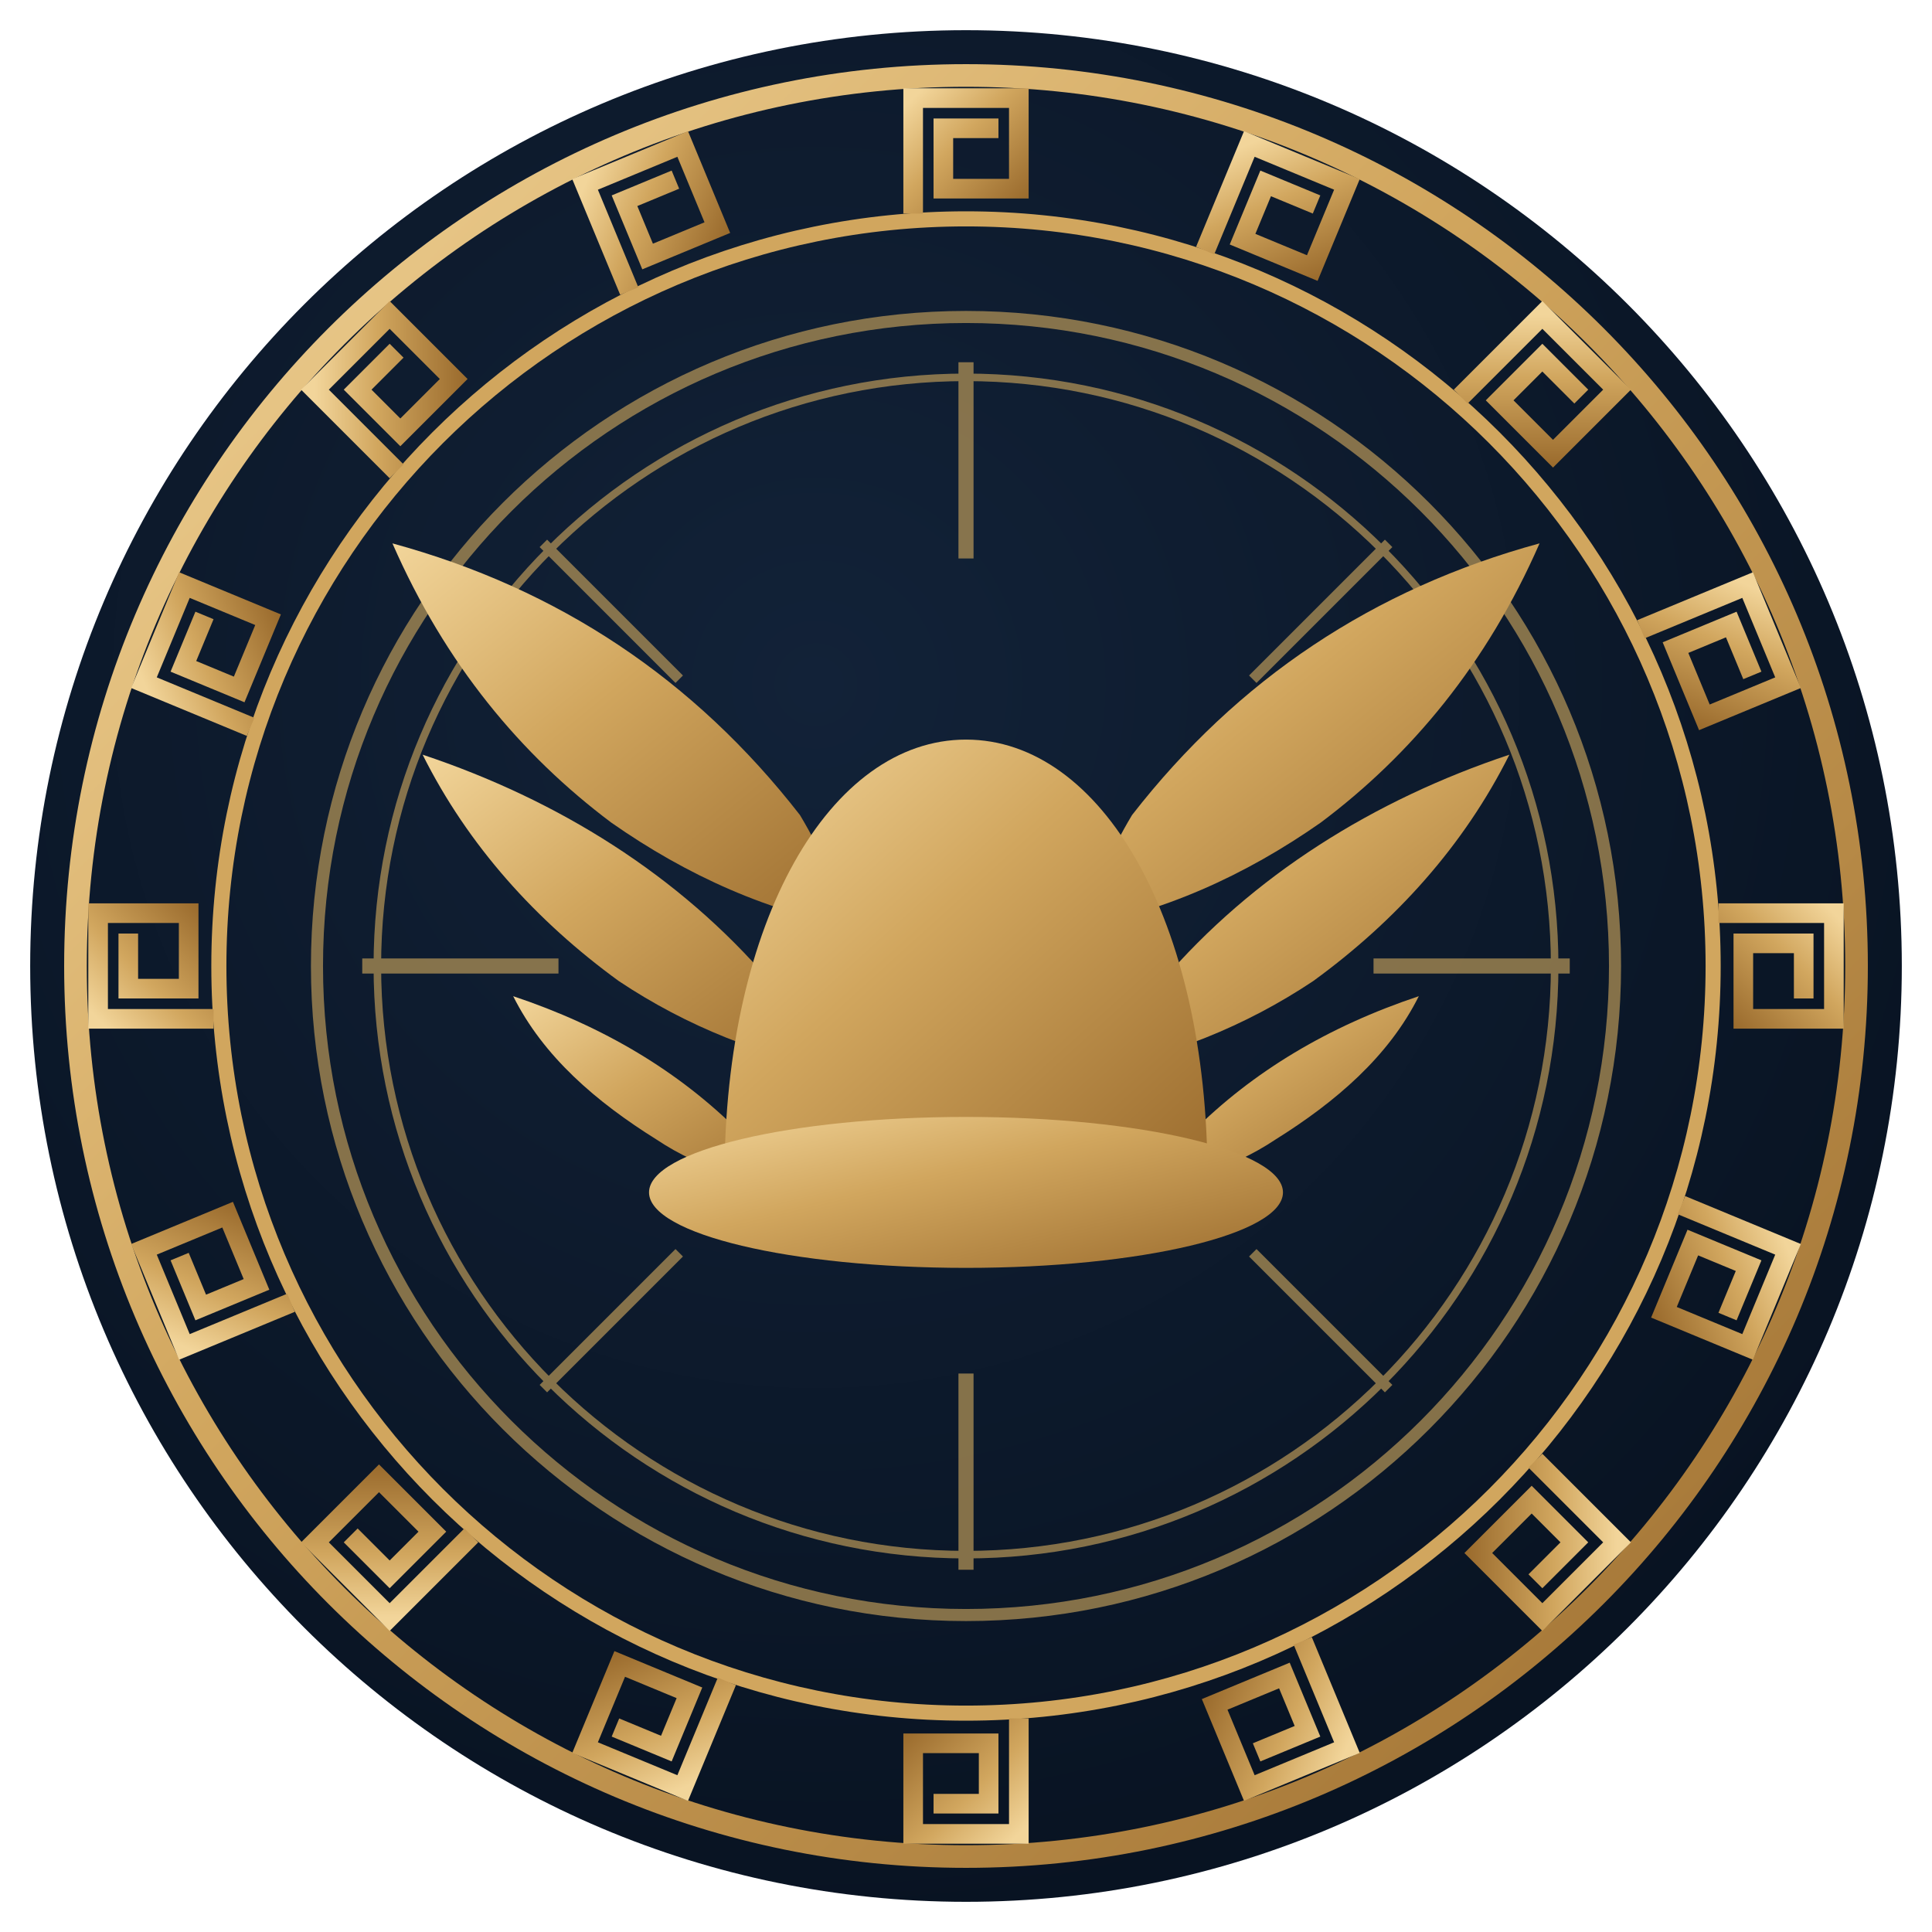
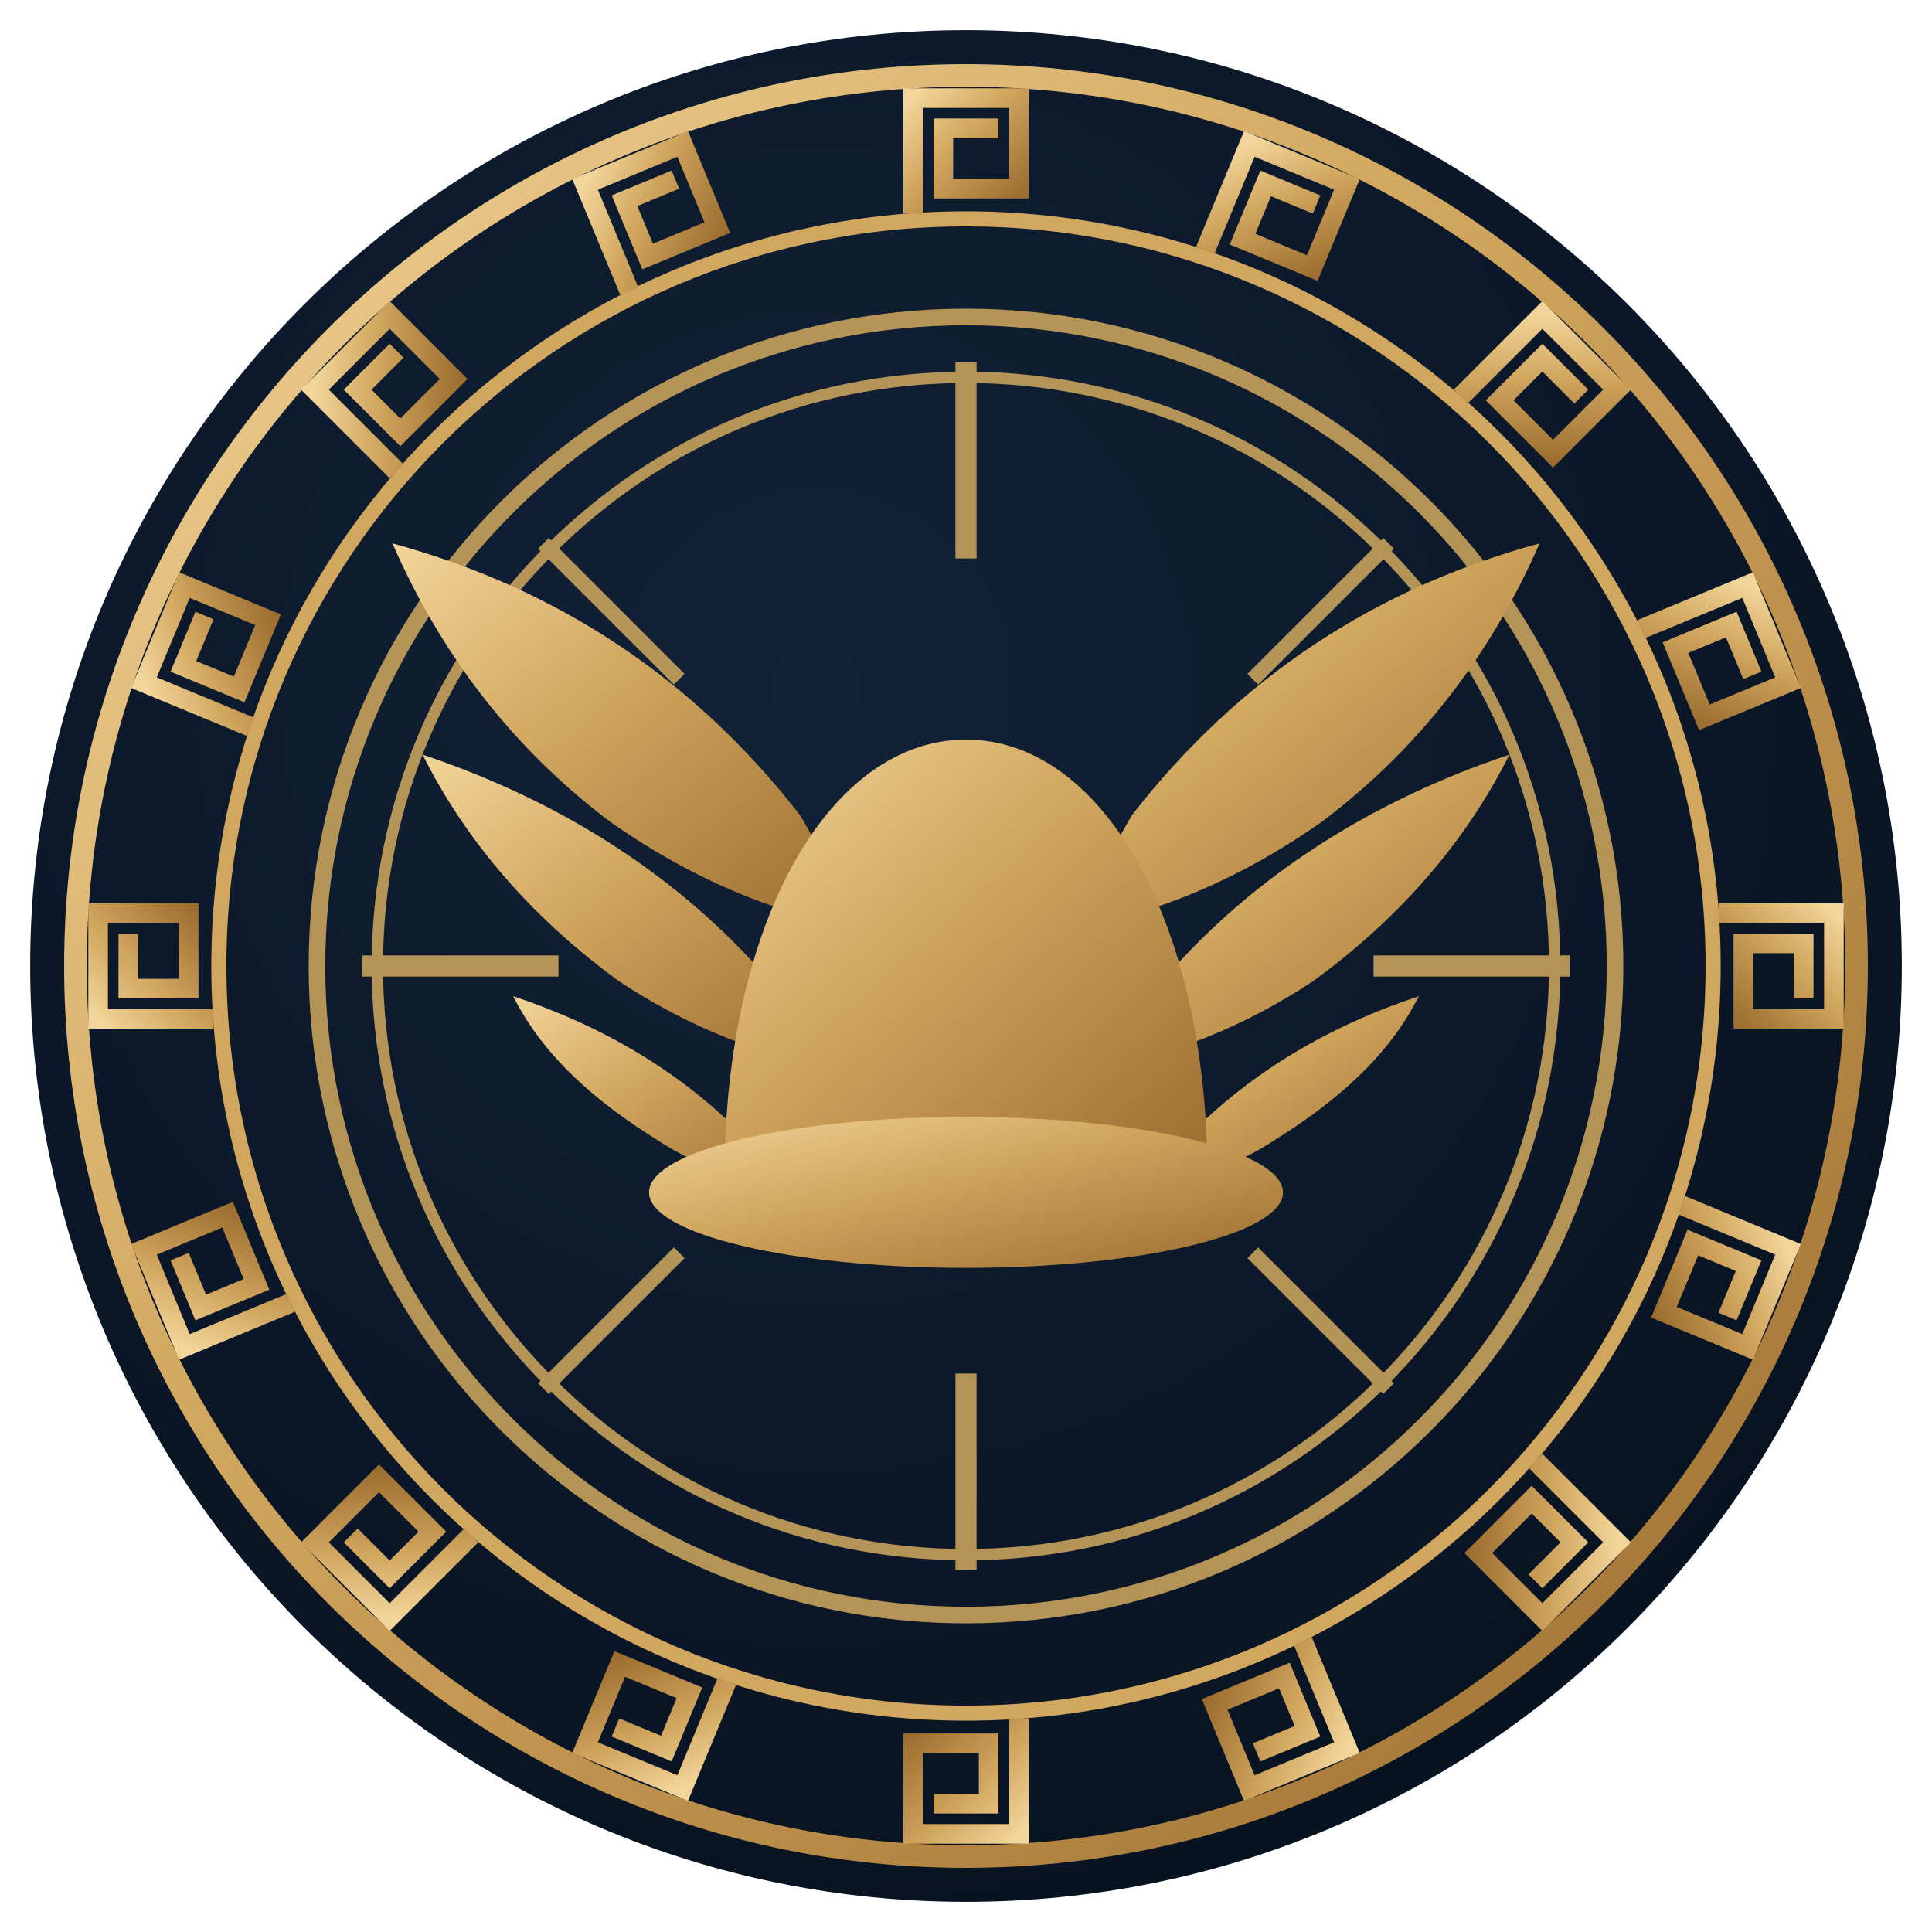
<svg xmlns="http://www.w3.org/2000/svg" viewBox="0 0 256 256" role="img" aria-labelledby="title desc">
  <defs>
    <radialGradient id="bg" cx="42%" cy="35%" r="75%">
      <stop offset="0" stop-color="#122238" />
      <stop offset="1" stop-color="#07111f" />
    </radialGradient>
    <linearGradient id="gold" x1="0" y1="0" x2="1" y2="1">
      <stop offset="0" stop-color="#f2d59a" />
      <stop offset=".42" stop-color="#d1a65e" />
      <stop offset="1" stop-color="#9b6c2e" />
    </linearGradient>
    <g id="k2" fill="none" stroke="url(#gold)" stroke-width="2.6" stroke-linecap="square">
      <path d="M-7 7V-7h14v12h-10V-3h6" />
    </g>
  </defs>
  <circle cx="128" cy="128" r="124" fill="url(#bg)" />
  <circle cx="128" cy="128" r="118" fill="none" stroke="url(#gold)" stroke-width="3" />
  <circle cx="128" cy="128" r="99" fill="none" stroke="#d1a65e" stroke-width="2" />
  <g>
    <use href="#k2" transform="rotate(0 128 128) translate(128 20)" />
    <use href="#k2" transform="rotate(22.5 128 128) translate(128 20)" />
    <use href="#k2" transform="rotate(45 128 128) translate(128 20)" />
    <use href="#k2" transform="rotate(67.5 128 128) translate(128 20)" />
    <use href="#k2" transform="rotate(90 128 128) translate(128 20)" />
    <use href="#k2" transform="rotate(112.5 128 128) translate(128 20)" />
    <use href="#k2" transform="rotate(135 128 128) translate(128 20)" />
    <use href="#k2" transform="rotate(157.5 128 128) translate(128 20)" />
    <use href="#k2" transform="rotate(180 128 128) translate(128 20)" />
    <use href="#k2" transform="rotate(202.5 128 128) translate(128 20)" />
    <use href="#k2" transform="rotate(225 128 128) translate(128 20)" />
    <use href="#k2" transform="rotate(247.5 128 128) translate(128 20)" />
    <use href="#k2" transform="rotate(270 128 128) translate(128 20)" />
    <use href="#k2" transform="rotate(292.5 128 128) translate(128 20)" />
    <use href="#k2" transform="rotate(315 128 128) translate(128 20)" />
    <use href="#k2" transform="rotate(337.5 128 128) translate(128 20)" />
  </g>
-   <g fill="none" stroke="#c6a15b" opacity=".65">
-     <circle cx="128" cy="128" r="86" stroke-width="1.6" />
-     <circle cx="128" cy="128" r="78" stroke-width="1" />
-     <path d="M128 48v26M128 182v26M48 128h26M182 128h26" stroke-width="2" />
-     <path d="M72 72l18 18M184 72l-18 18M72 184l18-18M184 184l-18-18" stroke-width="1.4" />
+   <g fill="none" stroke="#c6a15b" opacity=".9">
+     <circle cx="128" cy="128" r="86" stroke-width="2.2" />
+     <circle cx="128" cy="128" r="78" stroke-width="1.5" />
+     <path d="M128 48v26M128 182v26M48 128h26M182 128h26" stroke-width="2.8" />
+     <path d="M72 72l18 18M184 72l-18 18M72 184l18-18M184 184l-18-18" stroke-width="2" />
  </g>
  <g fill="url(#gold)">
    <path d="M150 108c14-18 32-30 54-36-7 16-17 28-29 37-10 7-21 12-33 14 3-5 5-10 8-15z" />
    <path d="M154 130c12-14 28-24 46-30-6 12-15 22-26 30-9 6-19 10-30 12 4-4 7-8 10-12z" />
    <path d="M158 150c8-8 18-14 30-18-4 8-11 14-19 19-6 4-13 6-21 7 3-3 6-5 10-8z" />
    <path d="M106 108c-14-18-32-30-54-36 7 16 17 28 29 37 10 7 21 12 33 14-3-5-5-10-8-15z" />
    <path d="M102 130c-12-14-28-24-46-30 6 12 15 22 26 30 9 6 19 10 30 12-4-4-7-8-10-12z" />
    <path d="M98 150c-8-8-18-14-30-18 4 8 11 14 19 19 6 4 13 6 21 7-3-3-6-5-10-8z" />
    <path d="M96 156c0-34 14-58 32-58s32 24 32 58z" />
    <ellipse cx="128" cy="158" rx="42" ry="10" />
  </g>
</svg>
